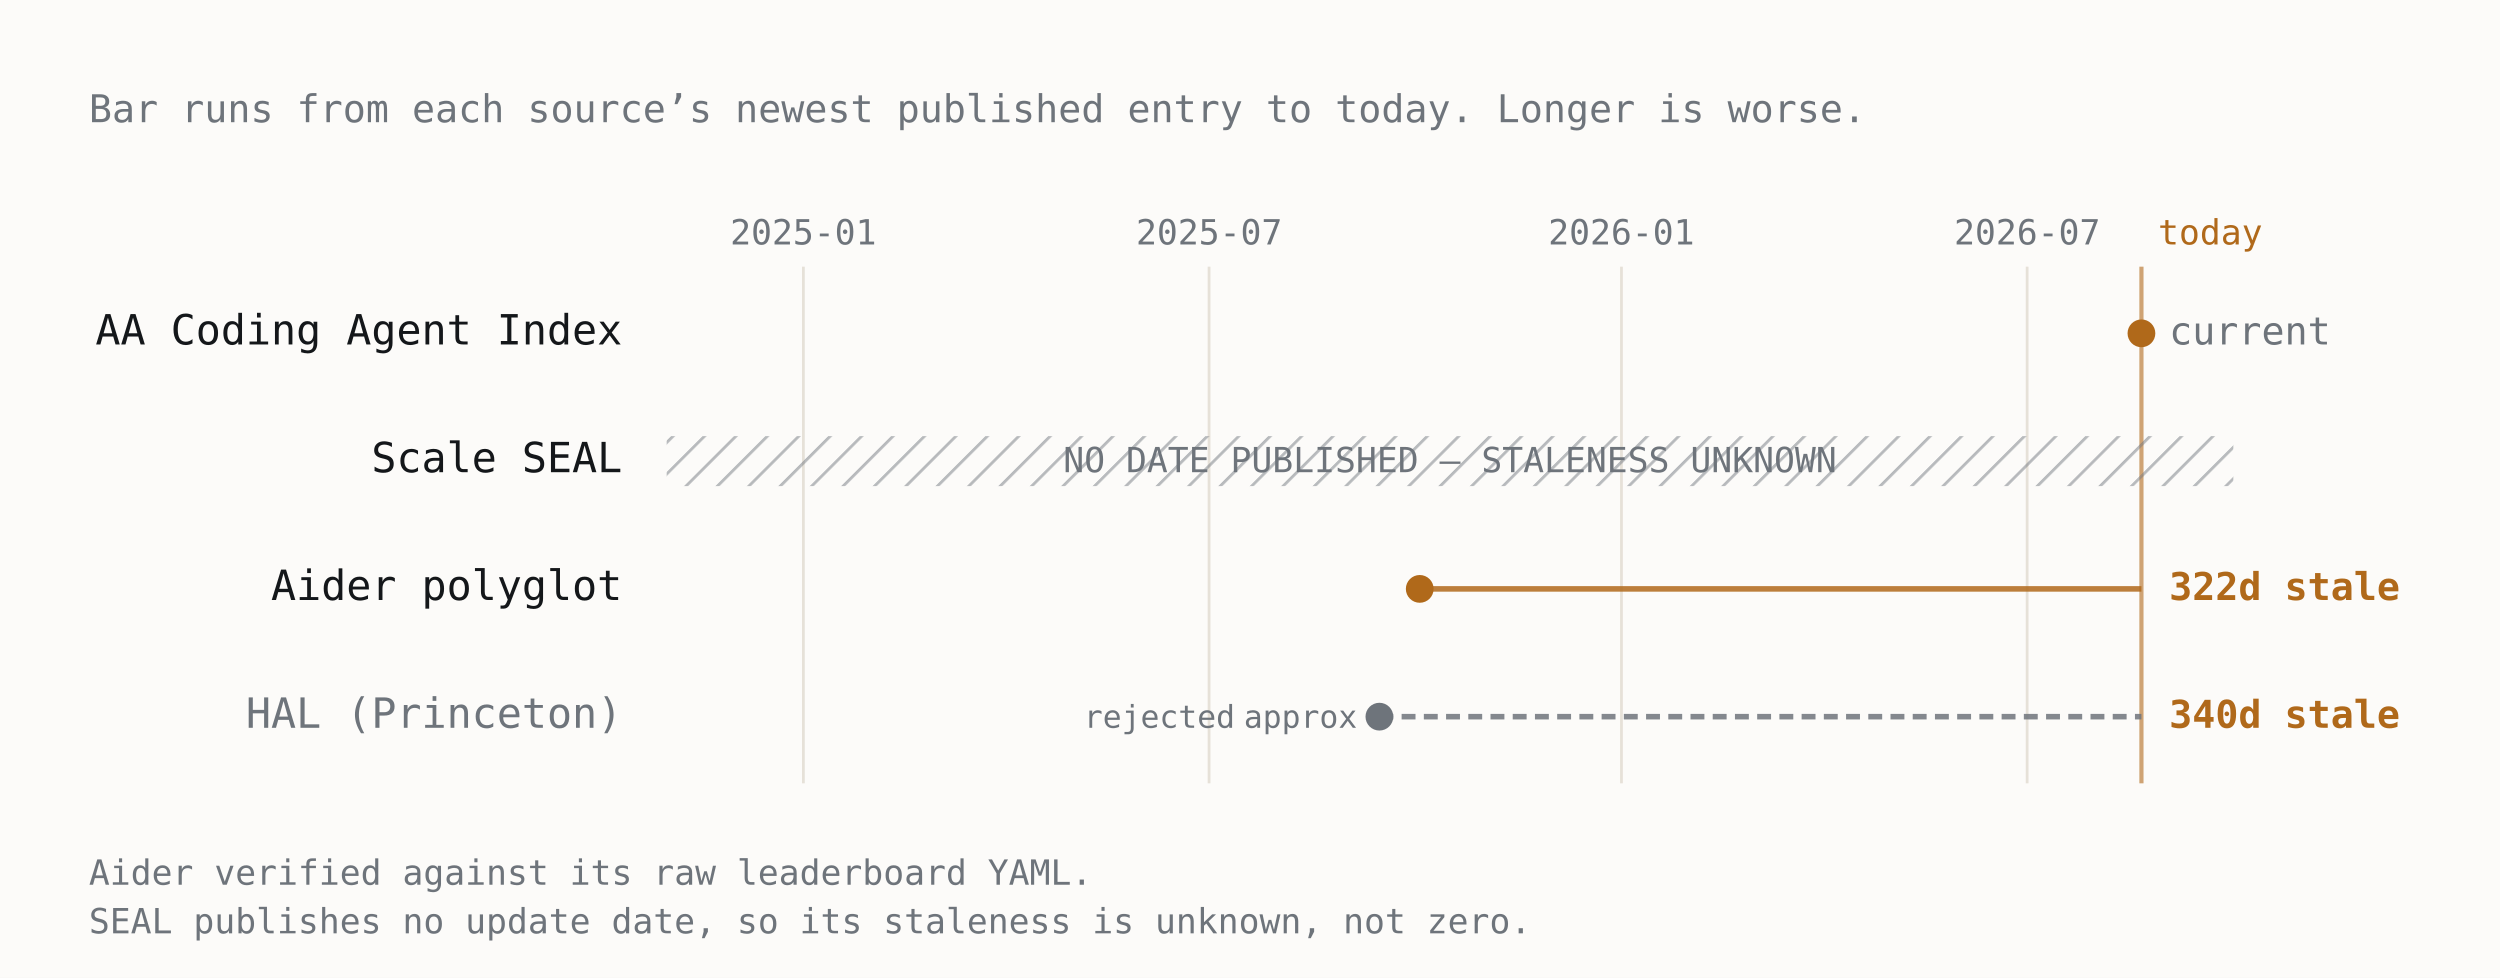
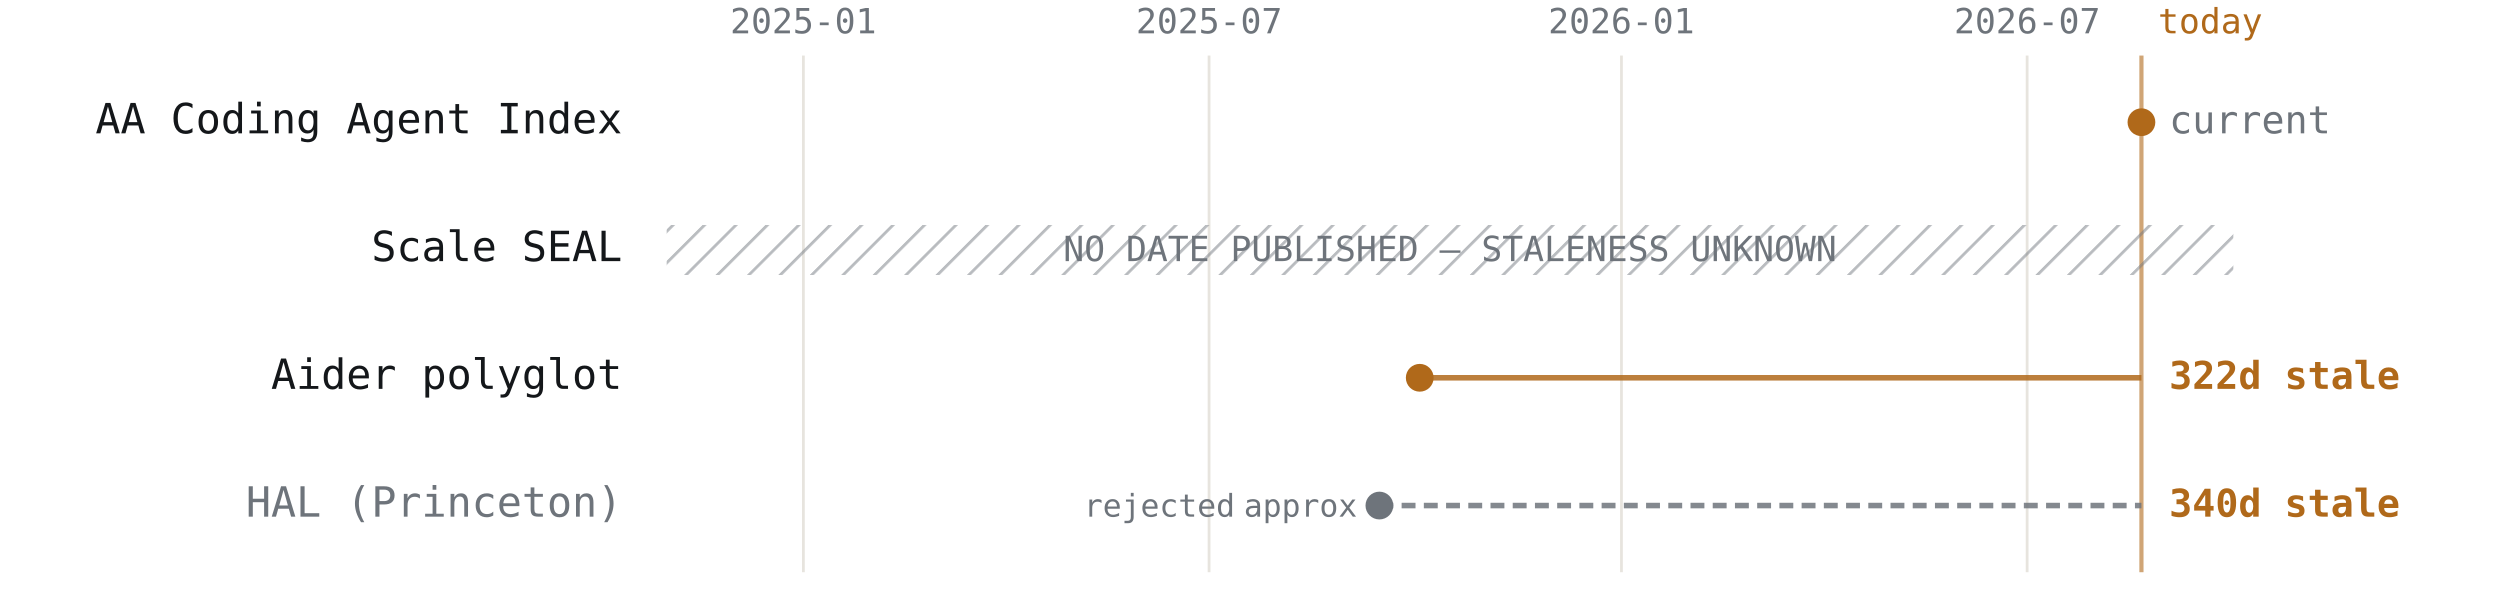
- <svg xmlns="http://www.w3.org/2000/svg" width="900" height="352" viewBox="0 0 900 352" role="img" aria-label="Newest entry, by source">
-   <rect width="900" height="352" fill="#FCFBF9" />
-   <text x="32.0" y="44.0" fill="#6E747B" font-family="JetBrains Mono, SFMono-Regular, Menlo, Consolas, monospace" font-size="13.8" font-weight="400" text-anchor="start">Bar runs from each source’s newest published entry to today. Longer is worse.</text>
-   <g transform="translate(0,-20)">
-     <defs>
-       <pattern id="hatch" width="8" height="8" patternTransform="rotate(45)" patternUnits="userSpaceOnUse">
-         <line x1="0" y1="0" x2="0" y2="8" stroke="#6E747B" stroke-width="2" />
-       </pattern>
-     </defs>
-     <line x1="289.219" y1="116" x2="289.219" y2="302" stroke="#E6E1D8" />
-     <text x="289.2" y="108.0" fill="#6E747B" font-family="JetBrains Mono, SFMono-Regular, Menlo, Consolas, monospace" font-size="12.5" font-weight="400" text-anchor="middle">2025-01</text>
-     <line x1="435.262" y1="116" x2="435.262" y2="302" stroke="#E6E1D8" />
-     <text x="435.3" y="108.0" fill="#6E747B" font-family="JetBrains Mono, SFMono-Regular, Menlo, Consolas, monospace" font-size="12.5" font-weight="400" text-anchor="middle">2025-07</text>
-     <line x1="583.725" y1="116" x2="583.725" y2="302" stroke="#E6E1D8" />
-     <text x="583.7" y="108.0" fill="#6E747B" font-family="JetBrains Mono, SFMono-Regular, Menlo, Consolas, monospace" font-size="12.5" font-weight="400" text-anchor="middle">2026-01</text>
-     <line x1="729.768" y1="116" x2="729.768" y2="302" stroke="#E6E1D8" />
-     <text x="729.8" y="108.0" fill="#6E747B" font-family="JetBrains Mono, SFMono-Regular, Menlo, Consolas, monospace" font-size="12.5" font-weight="400" text-anchor="middle">2026-07</text>
-     <line x1="770.918" y1="116" x2="770.918" y2="302" stroke="#B0691A" stroke-width="1.5" opacity="0.6" />
-     <text x="776.9" y="108.0" fill="#B0691A" font-family="JetBrains Mono, SFMono-Regular, Menlo, Consolas, monospace" font-size="12.5" font-weight="400" text-anchor="start">today</text>
-     <text x="224.0" y="144.0" fill="#14171A" font-family="JetBrains Mono, SFMono-Regular, Menlo, Consolas, monospace" font-size="15.0" font-weight="400" text-anchor="end">AA Coding Agent Index</text>
-     <line x1="770.918" y1="140" x2="770.918" y2="140" stroke="#B0691A" stroke-width="3" opacity="1" stroke-dasharray="" />
-     <circle cx="770.918" cy="140" r="5" fill="#B0691A" />
-     <text x="780.9" y="144.0" fill="#6E747B" font-family="JetBrains Mono, SFMono-Regular, Menlo, Consolas, monospace" font-size="13.8" font-weight="400" text-anchor="start">current</text>
-     <text x="224.0" y="190.0" fill="#14171A" font-family="JetBrains Mono, SFMono-Regular, Menlo, Consolas, monospace" font-size="15.0" font-weight="400" text-anchor="end">Scale SEAL</text>
-     <rect x="240" y="177" width="564" height="18" fill="url(#hatch)" opacity="0.5" />
-     <text x="522.0" y="190.0" fill="#6E747B" font-family="JetBrains Mono, SFMono-Regular, Menlo, Consolas, monospace" font-size="12.5" font-weight="400" text-anchor="middle">NO DATE PUBLISHED — STALENESS UNKNOWN</text>
-     <text x="224.0" y="236.0" fill="#14171A" font-family="JetBrains Mono, SFMono-Regular, Menlo, Consolas, monospace" font-size="15.0" font-weight="400" text-anchor="end">Aider polyglot</text>
-     <line x1="511.107" y1="232" x2="770.918" y2="232" stroke="#B0691A" stroke-width="2" opacity="0.85" stroke-dasharray="" />
-     <circle cx="511.107" cy="232" r="5" fill="#B0691A" />
-     <text x="780.9" y="236.0" fill="#B0691A" font-family="JetBrains Mono, SFMono-Regular, Menlo, Consolas, monospace" font-size="13.8" font-weight="700" text-anchor="start">322d stale</text>
-     <text x="224.0" y="282.0" fill="#6E747B" font-family="JetBrains Mono, SFMono-Regular, Menlo, Consolas, monospace" font-size="15.0" font-weight="400" text-anchor="end">HAL (Princeton)</text>
-     <line x1="496.584" y1="278" x2="770.918" y2="278" stroke="#6E747B" stroke-width="2" opacity="0.85" stroke-dasharray="5 3" />
-     <circle cx="496.584" cy="278" r="5" fill="#6E747B" />
-     <text x="780.9" y="282.0" fill="#B0691A" font-family="JetBrains Mono, SFMono-Regular, Menlo, Consolas, monospace" font-size="13.8" font-weight="700" text-anchor="start">340d stale</text>
-     <text x="488.6" y="282.0" fill="#6E747B" font-family="JetBrains Mono, SFMono-Regular, Menlo, Consolas, monospace" font-size="11.3" font-weight="400" text-anchor="end">approx</text>
-     <text x="444.6" y="282.0" fill="#6E747B" font-family="JetBrains Mono, SFMono-Regular, Menlo, Consolas, monospace" font-size="11.3" font-weight="400" text-anchor="end">rejected</text>
-   </g>
-   <text x="32.0" y="318.5" fill="#6E747B" font-family="JetBrains Mono, SFMono-Regular, Menlo, Consolas, monospace" font-size="12.5" font-weight="400" text-anchor="start">Aider verified against its raw leaderboard YAML.</text>
-   <text x="32.0" y="336.0" fill="#6E747B" font-family="JetBrains Mono, SFMono-Regular, Menlo, Consolas, monospace" font-size="12.5" font-weight="400" text-anchor="start">SEAL publishes no update date, so its staleness is unknown, not zero.</text>
+ <svg xmlns="http://www.w3.org/2000/svg" width="900" height="216" viewBox="0 96 900 216" role="img" aria-label="Newest entry, by source">
+   <rect x="0" y="96" width="900" height="216" fill="#FFFFFF" />
+   <defs>
+     <pattern id="hatch" width="8" height="8" patternTransform="rotate(45)" patternUnits="userSpaceOnUse">
+       <line x1="0" y1="0" x2="0" y2="8" stroke="#6E747B" stroke-width="2" />
+     </pattern>
+   </defs>
+   <line x1="289.219" y1="116" x2="289.219" y2="302" stroke="#E7E4DE" />
+   <text x="289.2" y="108.0" fill="#6E747B" font-family="JetBrains Mono, SFMono-Regular, Menlo, Consolas, monospace" font-size="12.5" font-weight="400" text-anchor="middle">2025-01</text>
+   <line x1="435.262" y1="116" x2="435.262" y2="302" stroke="#E7E4DE" />
+   <text x="435.3" y="108.0" fill="#6E747B" font-family="JetBrains Mono, SFMono-Regular, Menlo, Consolas, monospace" font-size="12.5" font-weight="400" text-anchor="middle">2025-07</text>
+   <line x1="583.725" y1="116" x2="583.725" y2="302" stroke="#E7E4DE" />
+   <text x="583.7" y="108.0" fill="#6E747B" font-family="JetBrains Mono, SFMono-Regular, Menlo, Consolas, monospace" font-size="12.5" font-weight="400" text-anchor="middle">2026-01</text>
+   <line x1="729.768" y1="116" x2="729.768" y2="302" stroke="#E7E4DE" />
+   <text x="729.8" y="108.0" fill="#6E747B" font-family="JetBrains Mono, SFMono-Regular, Menlo, Consolas, monospace" font-size="12.5" font-weight="400" text-anchor="middle">2026-07</text>
+   <line x1="770.918" y1="116" x2="770.918" y2="302" stroke="#B0691A" stroke-width="1.5" opacity="0.6" />
+   <text x="776.9" y="108.0" fill="#B0691A" font-family="JetBrains Mono, SFMono-Regular, Menlo, Consolas, monospace" font-size="12.5" font-weight="400" text-anchor="start">today</text>
+   <text x="224.0" y="144.0" fill="#14171A" font-family="JetBrains Mono, SFMono-Regular, Menlo, Consolas, monospace" font-size="15.0" font-weight="400" text-anchor="end">AA Coding Agent Index</text>
+   <line x1="770.918" y1="140" x2="770.918" y2="140" stroke="#B0691A" stroke-width="3" opacity="1" stroke-dasharray="" />
+   <circle cx="770.918" cy="140" r="5" fill="#B0691A" />
+   <text x="780.9" y="144.0" fill="#6E747B" font-family="JetBrains Mono, SFMono-Regular, Menlo, Consolas, monospace" font-size="13.8" font-weight="400" text-anchor="start">current</text>
+   <text x="224.0" y="190.0" fill="#14171A" font-family="JetBrains Mono, SFMono-Regular, Menlo, Consolas, monospace" font-size="15.0" font-weight="400" text-anchor="end">Scale SEAL</text>
+   <rect x="240" y="177" width="564" height="18" fill="url(#hatch)" opacity="0.5" />
+   <text x="522.0" y="190.0" fill="#6E747B" font-family="JetBrains Mono, SFMono-Regular, Menlo, Consolas, monospace" font-size="12.5" font-weight="400" text-anchor="middle">NO DATE PUBLISHED — STALENESS UNKNOWN</text>
+   <text x="224.0" y="236.0" fill="#14171A" font-family="JetBrains Mono, SFMono-Regular, Menlo, Consolas, monospace" font-size="15.0" font-weight="400" text-anchor="end">Aider polyglot</text>
+   <line x1="511.107" y1="232" x2="770.918" y2="232" stroke="#B0691A" stroke-width="2" opacity="0.85" stroke-dasharray="" />
+   <circle cx="511.107" cy="232" r="5" fill="#B0691A" />
+   <text x="780.9" y="236.0" fill="#B0691A" font-family="JetBrains Mono, SFMono-Regular, Menlo, Consolas, monospace" font-size="13.8" font-weight="700" text-anchor="start">322d stale</text>
+   <text x="224.0" y="282.0" fill="#6E747B" font-family="JetBrains Mono, SFMono-Regular, Menlo, Consolas, monospace" font-size="15.0" font-weight="400" text-anchor="end">HAL (Princeton)</text>
+   <line x1="496.584" y1="278" x2="770.918" y2="278" stroke="#6E747B" stroke-width="2" opacity="0.85" stroke-dasharray="5 3" />
+   <circle cx="496.584" cy="278" r="5" fill="#6E747B" />
+   <text x="780.9" y="282.0" fill="#B0691A" font-family="JetBrains Mono, SFMono-Regular, Menlo, Consolas, monospace" font-size="13.8" font-weight="700" text-anchor="start">340d stale</text>
+   <text x="488.6" y="282.0" fill="#6E747B" font-family="JetBrains Mono, SFMono-Regular, Menlo, Consolas, monospace" font-size="11.3" font-weight="400" text-anchor="end">approx</text>
+   <text x="444.6" y="282.0" fill="#6E747B" font-family="JetBrains Mono, SFMono-Regular, Menlo, Consolas, monospace" font-size="11.3" font-weight="400" text-anchor="end">rejected</text>
</svg>
